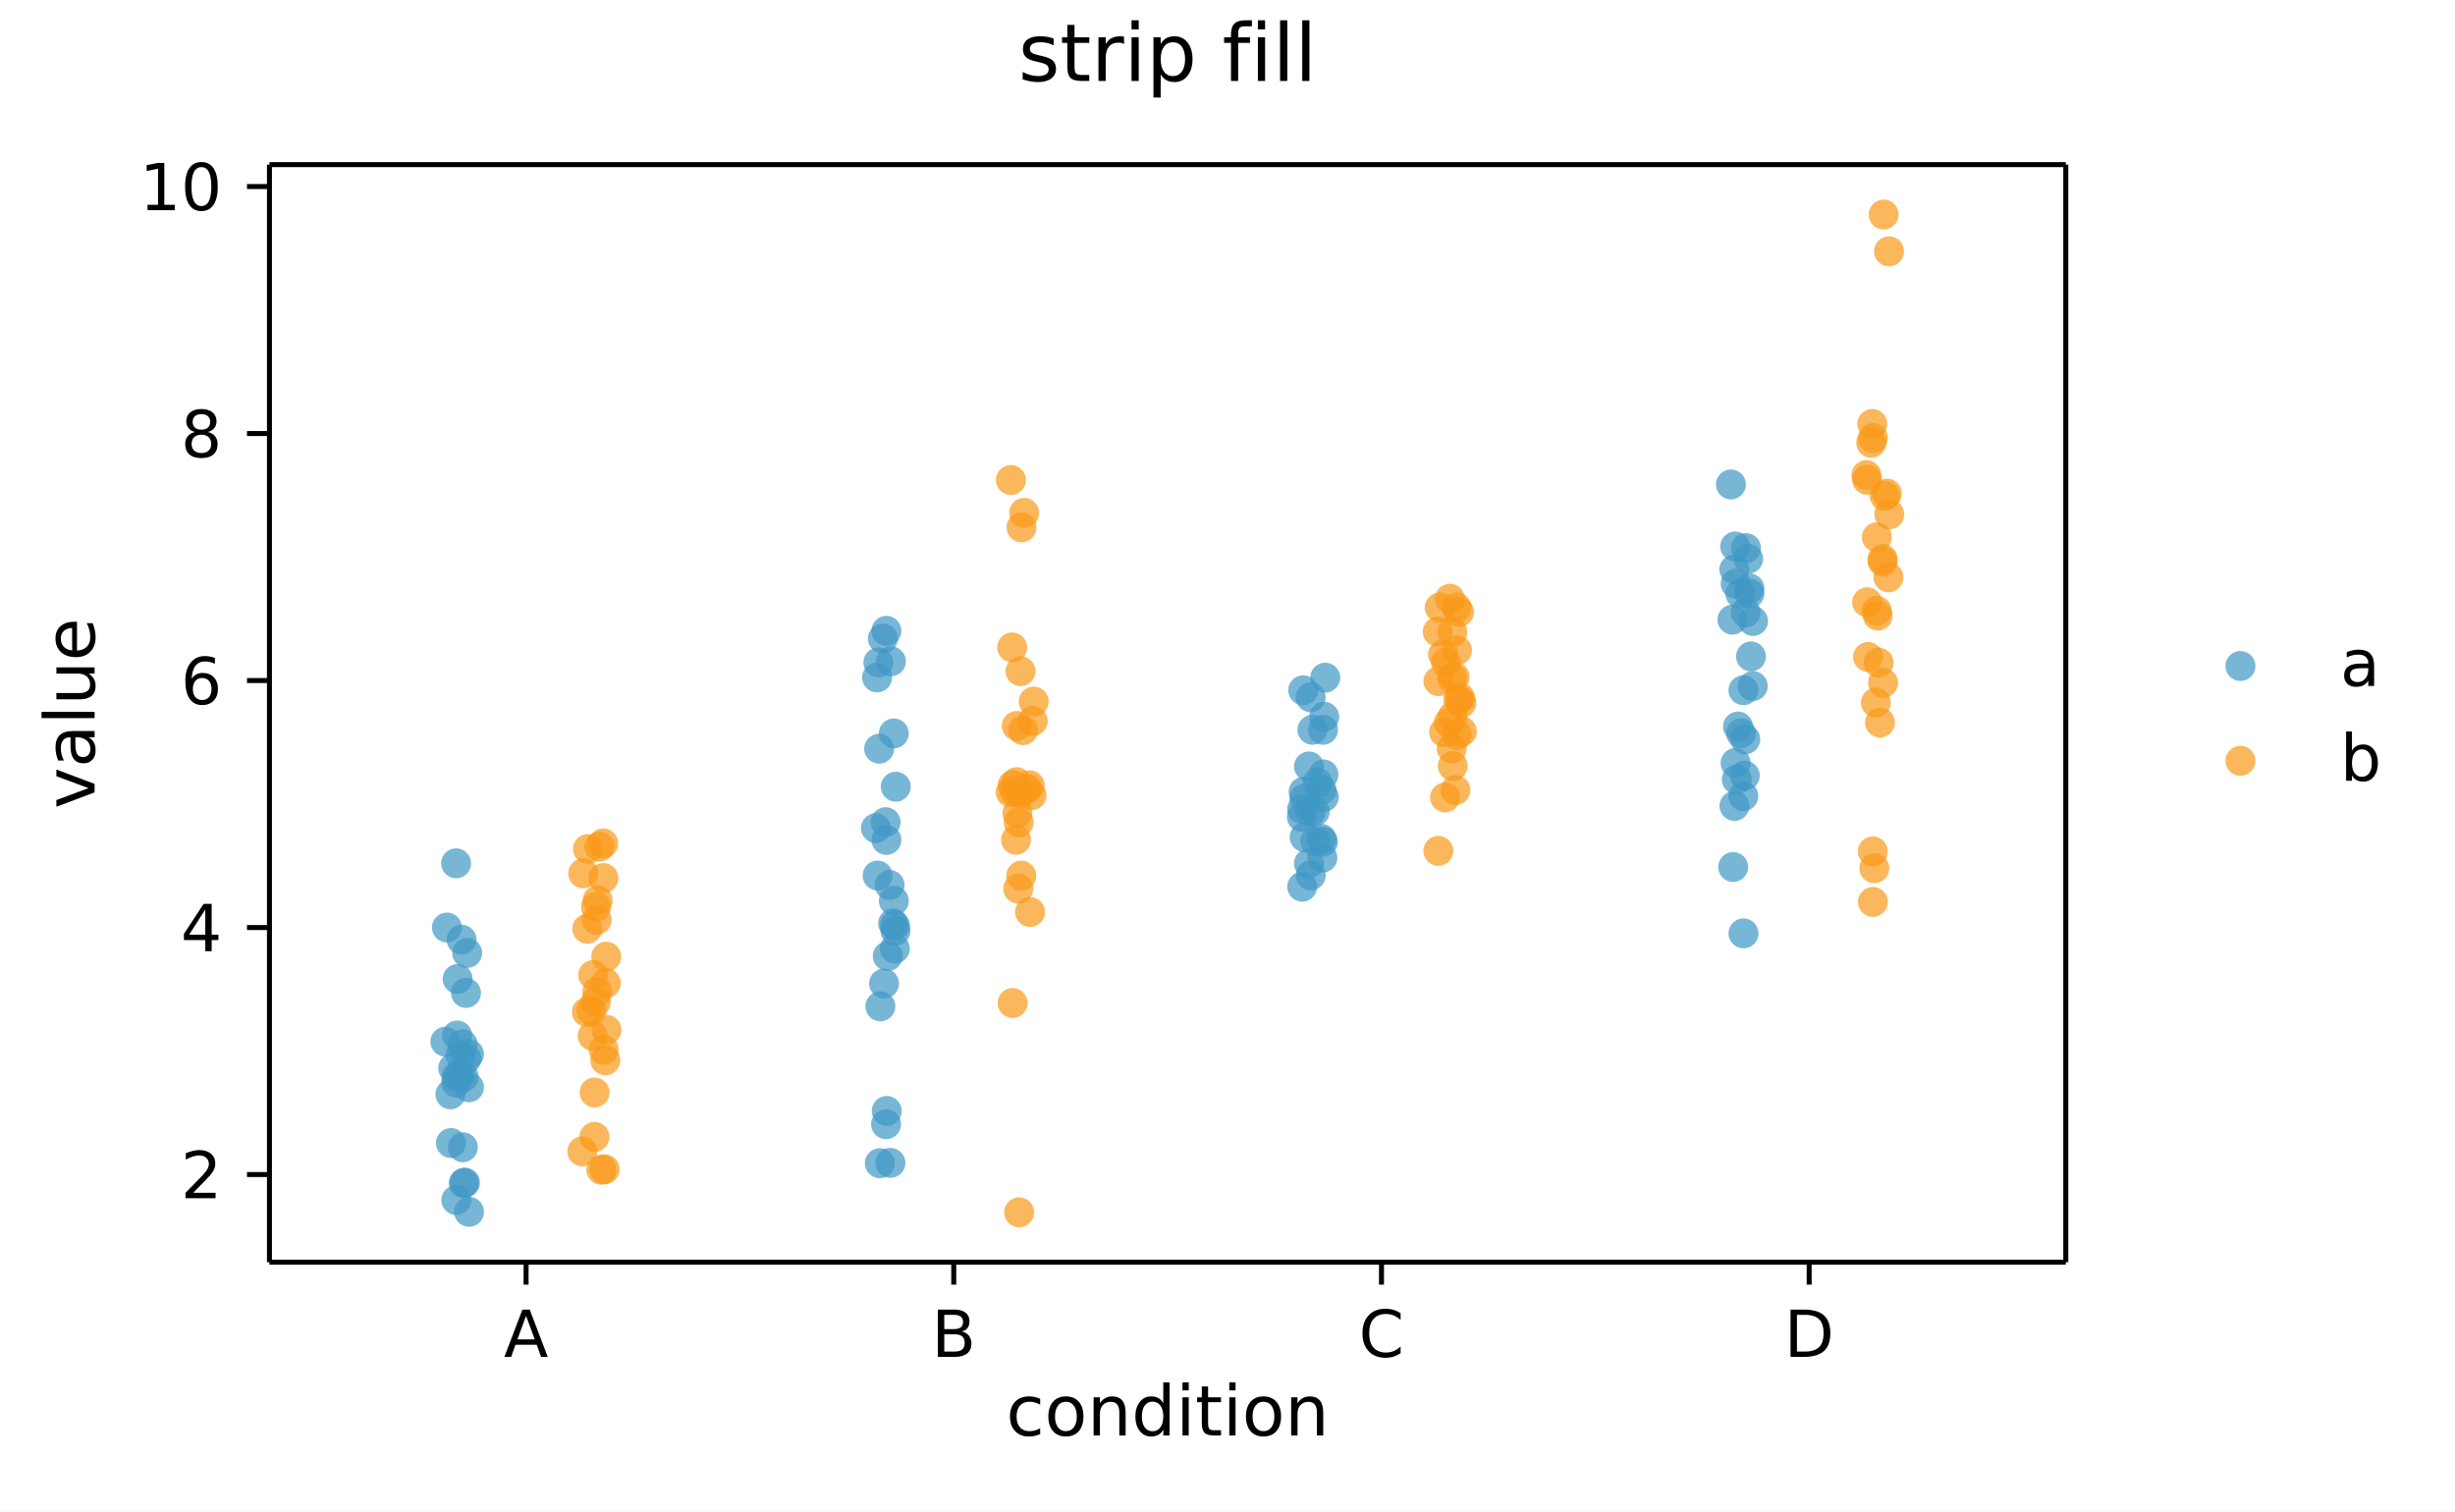
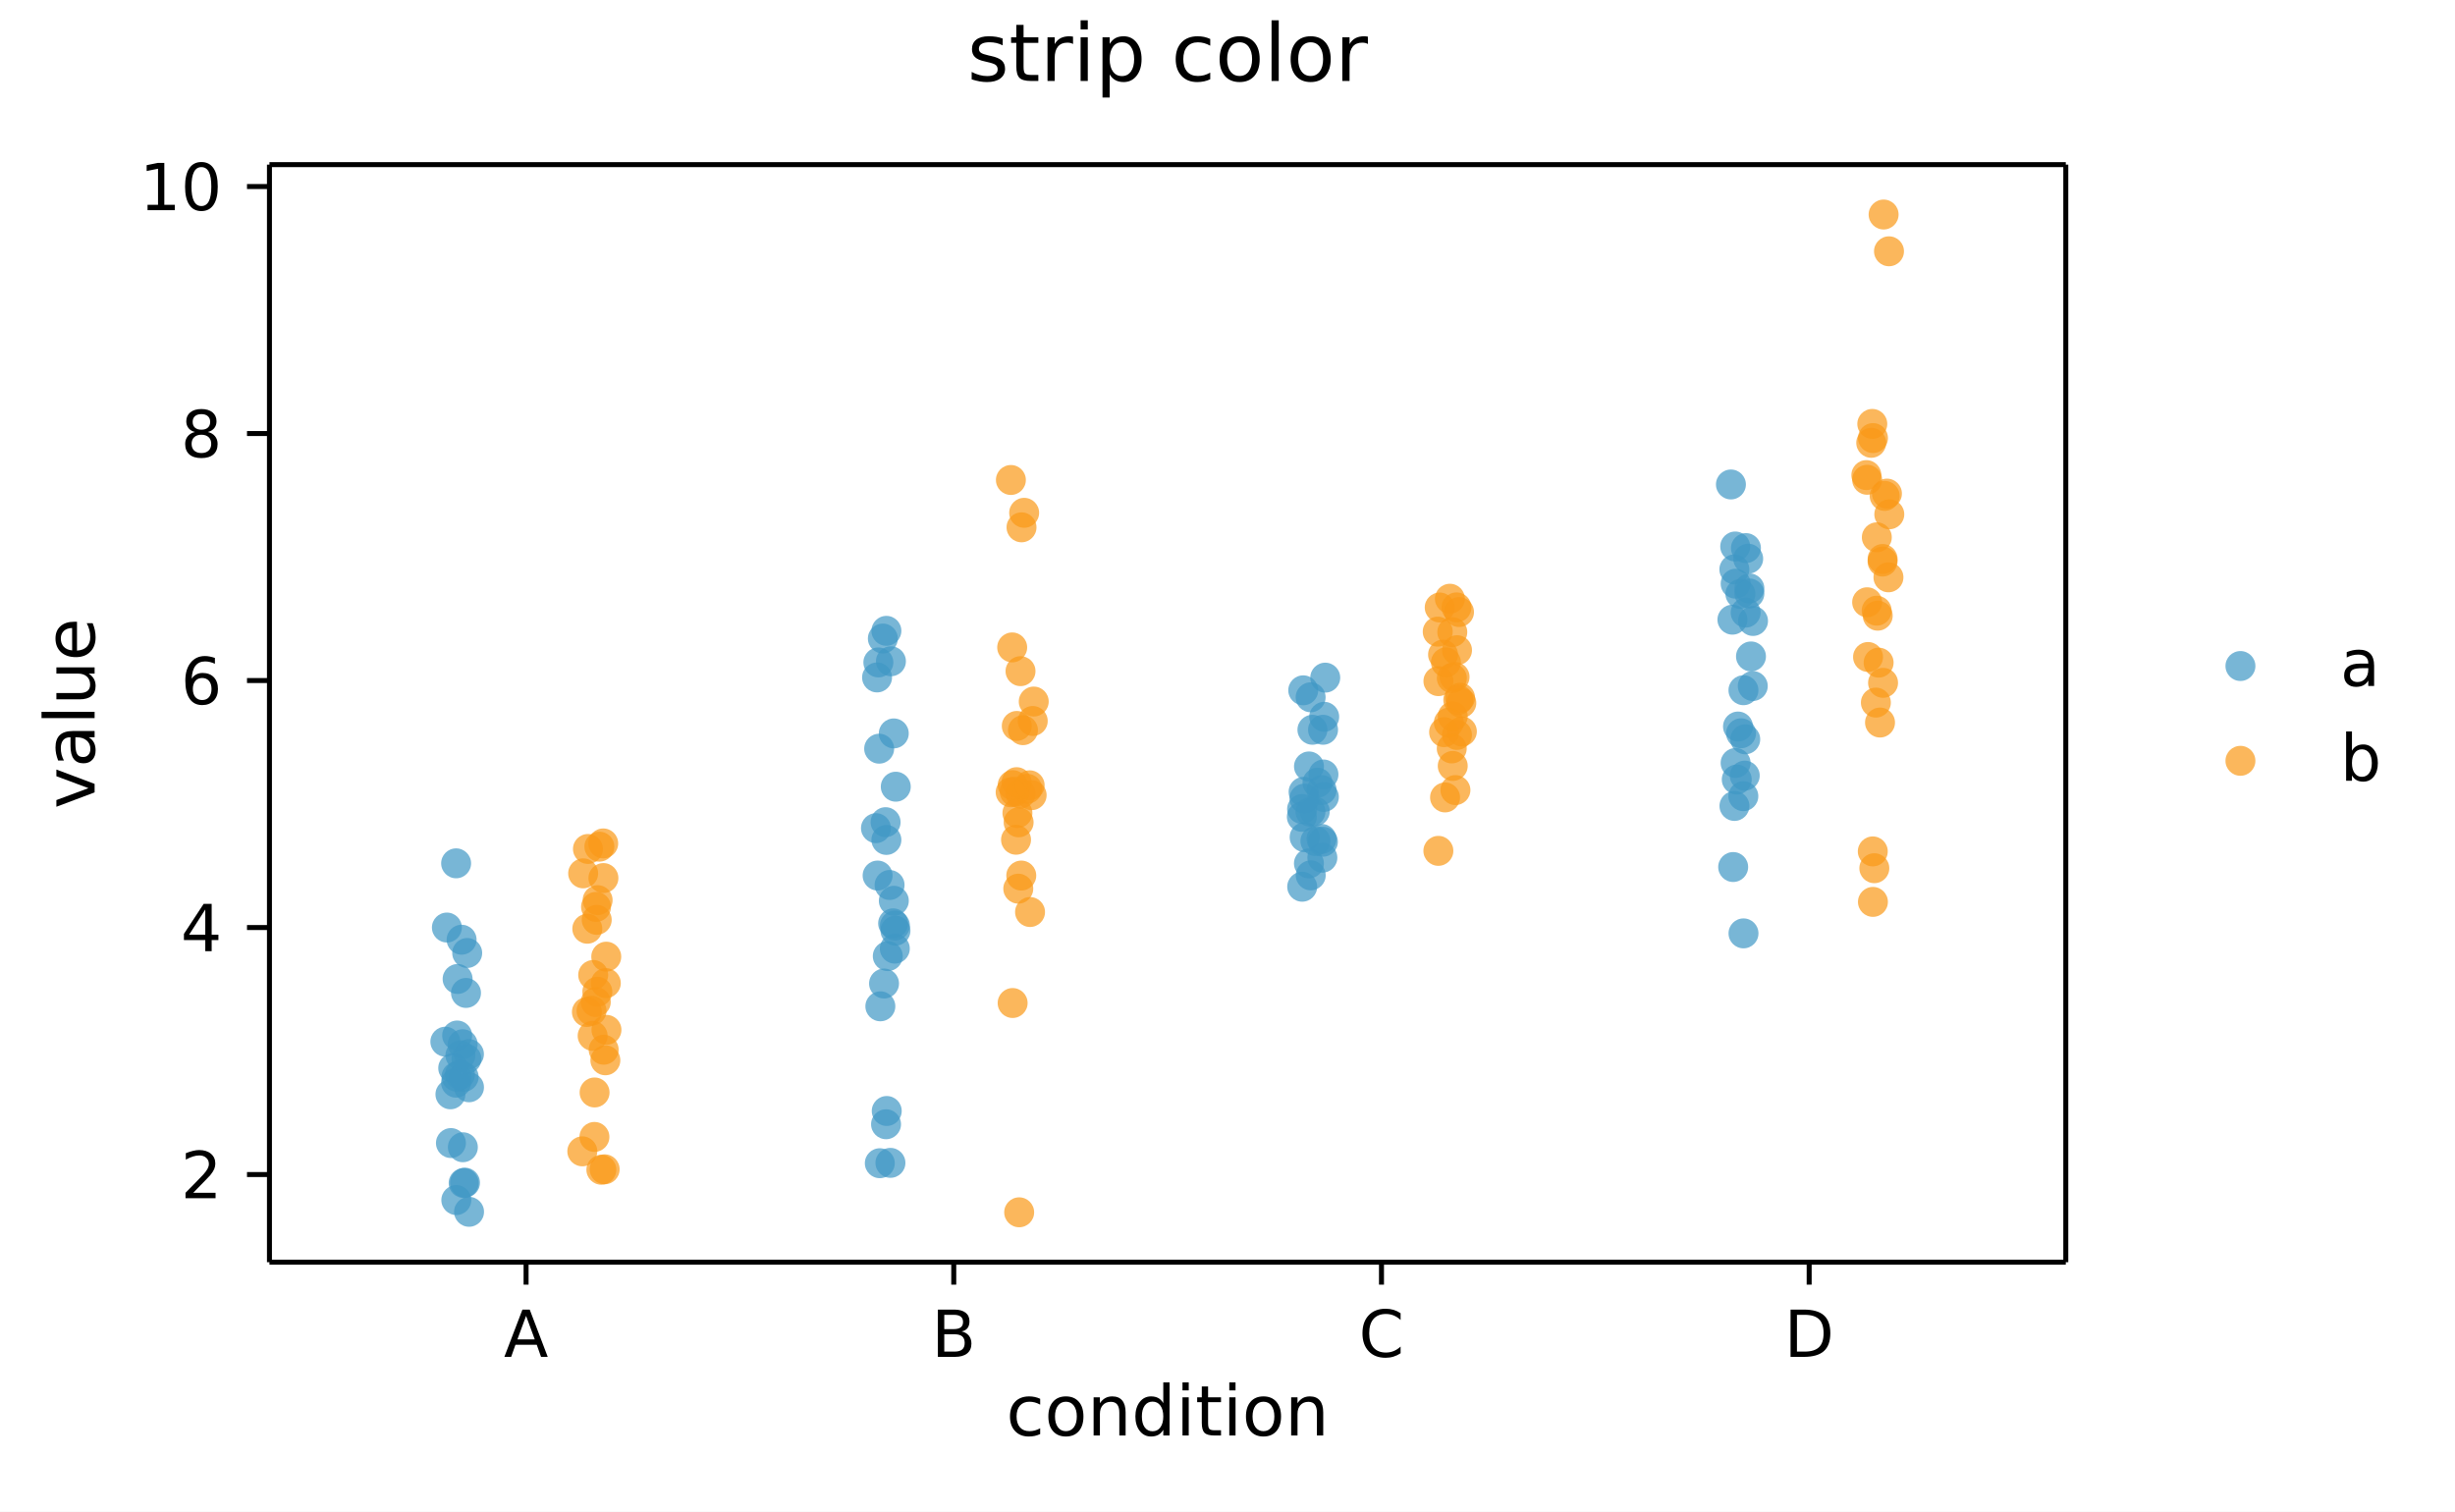
- <svg xmlns="http://www.w3.org/2000/svg" width="492" height="303" viewBox="0 0 492 303" font-family="DejaVu Sans, Bitstream Vera Sans, Verdana, Arial, sans-serif" font-size="11" data-plotlet-version="0.6.0" data-plotlet-schema="2" data-plotlet-kind="layout">
+ <svg xmlns="http://www.w3.org/2000/svg" width="492" height="303" viewBox="0 0 492 303" font-family="DejaVu Sans, Bitstream Vera Sans, Verdana, Arial, sans-serif" font-size="11" data-plotlet-version="0.6.5" data-plotlet-schema="2" data-plotlet-kind="layout">
  <rect width="492" height="303" fill="#fff" />
  <g transform="translate(4,4)">
-     <g transform="translate(50.00,29.00)" data-plotlet-kind="panel" data-plotlet-title="strip fill" data-plotlet-xlabel="condition" data-plotlet-ylabel="value" data-plotlet-xscale="category" data-plotlet-yscale="linear" data-plotlet-ylim="1.290286402,10.17743009" data-plotlet-panel-bbox="4,4,484,295" data-plotlet-data-area="50,29,360,220">
+     <g transform="translate(50.00,29.00)" data-plotlet-kind="panel" data-plotlet-title="strip color" data-plotlet-xlabel="condition" data-plotlet-ylabel="value" data-plotlet-xscale="category" data-plotlet-yscale="linear" data-plotlet-ylim="1.290286402,10.17743009" data-plotlet-panel-bbox="4,4,484,295" data-plotlet-data-area="50,29,360,220">
      <svg x="0" y="0" width="360" height="220" overflow="hidden">
        <g class="plotlet-artist" data-plotlet-type="strip" data-plotlet-index="0" data-plotlet-color="#1f77b4">
          <circle cx="35.25" cy="175.80" r="3.00" fill="#3F97C5" opacity="0.70" />
          <circle cx="35.56" cy="152.92" r="3.00" fill="#3F97C5" opacity="0.70" />
          <circle cx="36.37" cy="196.12" r="3.00" fill="#3F97C5" opacity="0.70" />
          <circle cx="39.63" cy="158.02" r="3.00" fill="#3F97C5" opacity="0.70" />
          <circle cx="37.49" cy="182.81" r="3.00" fill="#3F97C5" opacity="0.70" />
          <circle cx="38.92" cy="182.86" r="3.00" fill="#3F97C5" opacity="0.70" />
          <circle cx="37.41" cy="140.05" r="3.00" fill="#3F97C5" opacity="0.70" />
          <circle cx="37.62" cy="174.56" r="3.00" fill="#3F97C5" opacity="0.70" />
          <circle cx="38.27" cy="178.53" r="3.00" fill="#3F97C5" opacity="0.70" />
          <circle cx="37.71" cy="163.23" r="3.00" fill="#3F97C5" opacity="0.70" />
          <circle cx="38.51" cy="155.36" r="3.00" fill="#3F97C5" opacity="0.70" />
          <circle cx="39.98" cy="178.29" r="3.00" fill="#3F97C5" opacity="0.70" />
          <circle cx="39.39" cy="166.03" r="3.00" fill="#3F97C5" opacity="0.70" />
          <circle cx="38.76" cy="196.96" r="3.00" fill="#3F97C5" opacity="0.70" />
          <circle cx="39.99" cy="184.94" r="3.00" fill="#3F97C5" opacity="0.70" />
          <circle cx="36.27" cy="186.35" r="3.00" fill="#3F97C5" opacity="0.70" />
          <circle cx="39.19" cy="204.06" r="3.00" fill="#3F97C5" opacity="0.70" />
          <circle cx="37.45" cy="207.55" r="3.00" fill="#3F97C5" opacity="0.70" />
          <circle cx="40.00" cy="209.90" r="3.00" fill="#3F97C5" opacity="0.70" />
          <circle cx="38.18" cy="182.40" r="3.00" fill="#3F97C5" opacity="0.70" />
          <circle cx="36.83" cy="181.09" r="3.00" fill="#3F97C5" opacity="0.70" />
          <circle cx="37.40" cy="184.02" r="3.00" fill="#3F97C5" opacity="0.70" />
          <circle cx="38.72" cy="176.31" r="3.00" fill="#3F97C5" opacity="0.70" />
          <circle cx="38.92" cy="204.13" r="3.00" fill="#3F97C5" opacity="0.70" />
          <circle cx="39.48" cy="179.25" r="3.00" fill="#3F97C5" opacity="0.70" />
          <circle cx="63.70" cy="153.16" r="3.00" fill="#F99917" opacity="0.70" />
          <circle cx="66.93" cy="143.00" r="3.00" fill="#F99917" opacity="0.70" />
          <circle cx="64.77" cy="174.63" r="3.00" fill="#F99917" opacity="0.70" />
          <circle cx="65.71" cy="165.79" r="3.00" fill="#F99917" opacity="0.70" />
          <circle cx="62.70" cy="197.78" r="3.00" fill="#F99917" opacity="0.70" />
          <circle cx="65.40" cy="167.85" r="3.00" fill="#F99917" opacity="0.70" />
          <circle cx="67.18" cy="201.38" r="3.00" fill="#F99917" opacity="0.70" />
          <circle cx="65.16" cy="185.98" r="3.00" fill="#F99917" opacity="0.70" />
          <circle cx="66.89" cy="136.06" r="3.00" fill="#F99917" opacity="0.70" />
          <circle cx="66.52" cy="201.47" r="3.00" fill="#F99917" opacity="0.70" />
          <circle cx="62.87" cy="142.06" r="3.00" fill="#F99917" opacity="0.70" />
          <circle cx="65.59" cy="151.38" r="3.00" fill="#F99917" opacity="0.70" />
          <circle cx="67.41" cy="164.06" r="3.00" fill="#F99917" opacity="0.70" />
          <circle cx="65.45" cy="148.78" r="3.00" fill="#F99917" opacity="0.70" />
          <circle cx="65.77" cy="147.43" r="3.00" fill="#F99917" opacity="0.70" />
          <circle cx="63.83" cy="137.17" r="3.00" fill="#F99917" opacity="0.70" />
          <circle cx="64.88" cy="162.43" r="3.00" fill="#F99917" opacity="0.70" />
          <circle cx="64.55" cy="169.60" r="3.00" fill="#F99917" opacity="0.70" />
          <circle cx="63.62" cy="169.85" r="3.00" fill="#F99917" opacity="0.70" />
          <circle cx="66.98" cy="177.41" r="3.00" fill="#F99917" opacity="0.70" />
          <circle cx="67.50" cy="158.76" r="3.00" fill="#F99917" opacity="0.70" />
          <circle cx="67.54" cy="173.43" r="3.00" fill="#F99917" opacity="0.70" />
          <circle cx="66.12" cy="136.71" r="3.00" fill="#F99917" opacity="0.70" />
          <circle cx="65.13" cy="194.89" r="3.00" fill="#F99917" opacity="0.70" />
          <circle cx="67.32" cy="179.53" r="3.00" fill="#F99917" opacity="0.70" />
          <circle cx="123.17" cy="164.14" r="3.00" fill="#3F97C5" opacity="0.70" />
          <circle cx="123.57" cy="192.35" r="3.00" fill="#3F97C5" opacity="0.70" />
          <circle cx="123.64" cy="93.45" r="3.00" fill="#3F97C5" opacity="0.70" />
          <circle cx="122.32" cy="200.16" r="3.00" fill="#3F97C5" opacity="0.70" />
          <circle cx="125.13" cy="147.56" r="3.00" fill="#3F97C5" opacity="0.70" />
          <circle cx="125.46" cy="153.55" r="3.00" fill="#3F97C5" opacity="0.70" />
          <circle cx="124.55" cy="99.55" r="3.00" fill="#3F97C5" opacity="0.70" />
          <circle cx="123.71" cy="189.69" r="3.00" fill="#3F97C5" opacity="0.70" />
          <circle cx="125.12" cy="114.01" r="3.00" fill="#3F97C5" opacity="0.70" />
          <circle cx="123.92" cy="158.65" r="3.00" fill="#3F97C5" opacity="0.70" />
          <circle cx="124.28" cy="144.39" r="3.00" fill="#3F97C5" opacity="0.70" />
          <circle cx="125.33" cy="157.15" r="3.00" fill="#3F97C5" opacity="0.70" />
          <circle cx="125.52" cy="124.69" r="3.00" fill="#3F97C5" opacity="0.70" />
          <circle cx="122.43" cy="168.71" r="3.00" fill="#3F97C5" opacity="0.70" />
          <circle cx="121.88" cy="142.50" r="3.00" fill="#3F97C5" opacity="0.70" />
          <circle cx="123.48" cy="131.80" r="3.00" fill="#3F97C5" opacity="0.70" />
          <circle cx="122.93" cy="94.99" r="3.00" fill="#3F97C5" opacity="0.70" />
          <circle cx="124.45" cy="200.09" r="3.00" fill="#3F97C5" opacity="0.70" />
          <circle cx="121.77" cy="102.79" r="3.00" fill="#3F97C5" opacity="0.70" />
          <circle cx="122.19" cy="117.07" r="3.00" fill="#3F97C5" opacity="0.70" />
          <circle cx="125.35" cy="152.52" r="3.00" fill="#3F97C5" opacity="0.70" />
          <circle cx="121.55" cy="133.00" r="3.00" fill="#3F97C5" opacity="0.70" />
          <circle cx="124.99" cy="152.08" r="3.00" fill="#3F97C5" opacity="0.70" />
          <circle cx="122.03" cy="99.78" r="3.00" fill="#3F97C5" opacity="0.70" />
          <circle cx="123.64" cy="135.36" r="3.00" fill="#3F97C5" opacity="0.70" />
          <circle cx="150.53" cy="126.08" r="3.00" fill="#F99917" opacity="0.70" />
          <circle cx="152.75" cy="126.39" r="3.00" fill="#F99917" opacity="0.70" />
          <circle cx="149.35" cy="125.69" r="3.00" fill="#F99917" opacity="0.70" />
          <circle cx="151.86" cy="125.11" r="3.00" fill="#F99917" opacity="0.70" />
          <circle cx="150.67" cy="142.50" r="3.00" fill="#F99917" opacity="0.70" />
          <circle cx="151.25" cy="69.79" r="3.00" fill="#F99917" opacity="0.70" />
          <circle cx="148.94" cy="168.05" r="3.00" fill="#F99917" opacity="0.70" />
          <circle cx="150.25" cy="210.00" r="3.00" fill="#F99917" opacity="0.70" />
          <circle cx="149.73" cy="123.78" r="3.00" fill="#F99917" opacity="0.70" />
          <circle cx="148.95" cy="124.37" r="3.00" fill="#F99917" opacity="0.70" />
          <circle cx="152.97" cy="111.52" r="3.00" fill="#F99917" opacity="0.70" />
          <circle cx="148.54" cy="125.80" r="3.00" fill="#F99917" opacity="0.70" />
          <circle cx="152.35" cy="124.41" r="3.00" fill="#F99917" opacity="0.70" />
          <circle cx="149.77" cy="112.51" r="3.00" fill="#F99917" opacity="0.70" />
          <circle cx="148.85" cy="96.77" r="3.00" fill="#F99917" opacity="0.70" />
          <circle cx="150.14" cy="131.83" r="3.00" fill="#F99917" opacity="0.70" />
          <circle cx="149.90" cy="129.97" r="3.00" fill="#F99917" opacity="0.70" />
          <circle cx="150.72" cy="72.70" r="3.00" fill="#F99917" opacity="0.70" />
          <circle cx="153.17" cy="107.62" r="3.00" fill="#F99917" opacity="0.70" />
          <circle cx="150.07" cy="145.13" r="3.00" fill="#F99917" opacity="0.70" />
          <circle cx="148.59" cy="63.21" r="3.00" fill="#F99917" opacity="0.70" />
          <circle cx="150.52" cy="101.53" r="3.00" fill="#F99917" opacity="0.70" />
          <circle cx="149.62" cy="135.32" r="3.00" fill="#F99917" opacity="0.70" />
          <circle cx="152.43" cy="149.81" r="3.00" fill="#F99917" opacity="0.70" />
          <circle cx="151.01" cy="113.36" r="3.00" fill="#F99917" opacity="0.70" />
          <circle cx="209.62" cy="135.58" r="3.00" fill="#3F97C5" opacity="0.70" />
          <circle cx="211.01" cy="138.92" r="3.00" fill="#3F97C5" opacity="0.70" />
          <circle cx="208.68" cy="142.46" r="3.00" fill="#3F97C5" opacity="0.70" />
          <circle cx="206.90" cy="130.73" r="3.00" fill="#3F97C5" opacity="0.70" />
          <circle cx="208.66" cy="106.77" r="3.00" fill="#3F97C5" opacity="0.70" />
          <circle cx="209.49" cy="129.65" r="3.00" fill="#3F97C5" opacity="0.70" />
          <circle cx="206.97" cy="144.74" r="3.00" fill="#3F97C5" opacity="0.70" />
          <circle cx="211.15" cy="113.28" r="3.00" fill="#3F97C5" opacity="0.70" />
          <circle cx="211.23" cy="122.24" r="3.00" fill="#3F97C5" opacity="0.70" />
          <circle cx="211.38" cy="110.68" r="3.00" fill="#3F97C5" opacity="0.70" />
          <circle cx="207.18" cy="105.37" r="3.00" fill="#3F97C5" opacity="0.70" />
          <circle cx="207.25" cy="125.72" r="3.00" fill="#3F97C5" opacity="0.70" />
          <circle cx="210.86" cy="125.37" r="3.00" fill="#3F97C5" opacity="0.70" />
          <circle cx="210.03" cy="123.89" r="3.00" fill="#3F97C5" opacity="0.70" />
          <circle cx="208.32" cy="140.07" r="3.00" fill="#3F97C5" opacity="0.70" />
          <circle cx="209.02" cy="113.28" r="3.00" fill="#3F97C5" opacity="0.70" />
          <circle cx="211.59" cy="102.83" r="3.00" fill="#3F97C5" opacity="0.70" />
          <circle cx="208.33" cy="120.63" r="3.00" fill="#3F97C5" opacity="0.70" />
          <circle cx="211.31" cy="126.74" r="3.00" fill="#3F97C5" opacity="0.70" />
          <circle cx="207.41" cy="127.08" r="3.00" fill="#3F97C5" opacity="0.70" />
          <circle cx="207.46" cy="134.81" r="3.00" fill="#3F97C5" opacity="0.70" />
          <circle cx="210.85" cy="135.16" r="3.00" fill="#3F97C5" opacity="0.70" />
          <circle cx="206.95" cy="129.17" r="3.00" fill="#3F97C5" opacity="0.70" />
          <circle cx="211.12" cy="135.72" r="3.00" fill="#3F97C5" opacity="0.70" />
          <circle cx="208.63" cy="129.71" r="3.00" fill="#3F97C5" opacity="0.70" />
          <circle cx="235.60" cy="126.84" r="3.00" fill="#F99917" opacity="0.70" />
          <circle cx="235.20" cy="98.21" r="3.00" fill="#F99917" opacity="0.70" />
          <circle cx="237.51" cy="102.68" r="3.00" fill="#F99917" opacity="0.70" />
          <circle cx="237.14" cy="120.53" r="3.00" fill="#F99917" opacity="0.70" />
          <circle cx="234.26" cy="137.55" r="3.00" fill="#F99917" opacity="0.70" />
          <circle cx="234.27" cy="103.53" r="3.00" fill="#F99917" opacity="0.70" />
          <circle cx="236.57" cy="87.01" r="3.00" fill="#F99917" opacity="0.70" />
          <circle cx="237.99" cy="114.31" r="3.00" fill="#F99917" opacity="0.70" />
          <circle cx="237.14" cy="110.59" r="3.00" fill="#F99917" opacity="0.70" />
          <circle cx="236.36" cy="111.85" r="3.00" fill="#F99917" opacity="0.70" />
          <circle cx="237.05" cy="93.71" r="3.00" fill="#F99917" opacity="0.70" />
          <circle cx="236.94" cy="117.02" r="3.00" fill="#F99917" opacity="0.70" />
          <circle cx="234.53" cy="88.77" r="3.00" fill="#F99917" opacity="0.70" />
          <circle cx="238.86" cy="107.91" r="3.00" fill="#F99917" opacity="0.70" />
          <circle cx="238.40" cy="89.68" r="3.00" fill="#F99917" opacity="0.70" />
          <circle cx="236.96" cy="102.93" r="3.00" fill="#F99917" opacity="0.70" />
          <circle cx="238.61" cy="106.85" r="3.00" fill="#F99917" opacity="0.70" />
          <circle cx="237.68" cy="125.37" r="3.00" fill="#F99917" opacity="0.70" />
          <circle cx="238.97" cy="113.62" r="3.00" fill="#F99917" opacity="0.70" />
          <circle cx="238.25" cy="107.29" r="3.00" fill="#F99917" opacity="0.70" />
          <circle cx="234.13" cy="93.61" r="3.00" fill="#F99917" opacity="0.70" />
          <circle cx="235.78" cy="99.77" r="3.00" fill="#F99917" opacity="0.70" />
          <circle cx="235.41" cy="113.76" r="3.00" fill="#F99917" opacity="0.70" />
          <circle cx="238.00" cy="97.33" r="3.00" fill="#F99917" opacity="0.70" />
          <circle cx="237.89" cy="88.75" r="3.00" fill="#F99917" opacity="0.70" />
          <circle cx="295.40" cy="105.35" r="3.00" fill="#3F97C5" opacity="0.70" />
          <circle cx="294.92" cy="113.98" r="3.00" fill="#3F97C5" opacity="0.70" />
          <circle cx="294.31" cy="112.63" r="3.00" fill="#3F97C5" opacity="0.70" />
          <circle cx="295.90" cy="76.86" r="3.00" fill="#3F97C5" opacity="0.70" />
          <circle cx="296.59" cy="84.94" r="3.00" fill="#3F97C5" opacity="0.70" />
          <circle cx="293.60" cy="128.55" r="3.00" fill="#3F97C5" opacity="0.70" />
          <circle cx="295.84" cy="89.80" r="3.00" fill="#3F97C5" opacity="0.70" />
          <circle cx="295.76" cy="115.19" r="3.00" fill="#3F97C5" opacity="0.70" />
          <circle cx="294.06" cy="123.25" r="3.00" fill="#3F97C5" opacity="0.70" />
          <circle cx="292.89" cy="64.11" r="3.00" fill="#3F97C5" opacity="0.70" />
          <circle cx="293.75" cy="76.54" r="3.00" fill="#3F97C5" opacity="0.70" />
          <circle cx="295.66" cy="122.47" r="3.00" fill="#3F97C5" opacity="0.70" />
          <circle cx="296.91" cy="98.58" r="3.00" fill="#3F97C5" opacity="0.70" />
          <circle cx="294.79" cy="86.04" r="3.00" fill="#3F97C5" opacity="0.70" />
          <circle cx="293.83" cy="119.93" r="3.00" fill="#3F97C5" opacity="0.70" />
          <circle cx="297.27" cy="104.51" r="3.00" fill="#3F97C5" opacity="0.70" />
          <circle cx="293.58" cy="81.13" r="3.00" fill="#3F97C5" opacity="0.70" />
          <circle cx="295.41" cy="154.09" r="3.00" fill="#3F97C5" opacity="0.70" />
          <circle cx="293.19" cy="91.21" r="3.00" fill="#3F97C5" opacity="0.70" />
          <circle cx="296.35" cy="78.99" r="3.00" fill="#3F97C5" opacity="0.70" />
          <circle cx="296.59" cy="85.96" r="3.00" fill="#3F97C5" opacity="0.70" />
          <circle cx="293.34" cy="140.79" r="3.00" fill="#3F97C5" opacity="0.70" />
          <circle cx="297.32" cy="91.47" r="3.00" fill="#3F97C5" opacity="0.70" />
          <circle cx="295.38" cy="126.59" r="3.00" fill="#3F97C5" opacity="0.70" />
          <circle cx="293.84" cy="84.00" r="3.00" fill="#3F97C5" opacity="0.70" />
          <circle cx="320.19" cy="63.17" r="3.00" fill="#F99917" opacity="0.70" />
          <circle cx="322.13" cy="74.70" r="3.00" fill="#F99917" opacity="0.70" />
          <circle cx="323.38" cy="103.87" r="3.00" fill="#F99917" opacity="0.70" />
          <circle cx="320.37" cy="98.69" r="3.00" fill="#F99917" opacity="0.70" />
          <circle cx="321.01" cy="55.76" r="3.00" fill="#F99917" opacity="0.70" />
          <circle cx="321.94" cy="107.83" r="3.00" fill="#F99917" opacity="0.70" />
          <circle cx="323.70" cy="66.40" r="3.00" fill="#F99917" opacity="0.70" />
          <circle cx="324.16" cy="65.94" r="3.00" fill="#F99917" opacity="0.70" />
          <circle cx="322.10" cy="89.41" r="3.00" fill="#F99917" opacity="0.70" />
          <circle cx="323.49" cy="10.00" r="3.00" fill="#F99917" opacity="0.70" />
          <circle cx="323.29" cy="79.05" r="3.00" fill="#F99917" opacity="0.70" />
          <circle cx="324.57" cy="17.37" r="3.00" fill="#F99917" opacity="0.70" />
          <circle cx="321.63" cy="141.03" r="3.00" fill="#F99917" opacity="0.70" />
          <circle cx="321.35" cy="147.78" r="3.00" fill="#F99917" opacity="0.70" />
          <circle cx="321.22" cy="51.97" r="3.00" fill="#F99917" opacity="0.70" />
          <circle cx="320.03" cy="62.23" r="3.00" fill="#F99917" opacity="0.70" />
          <circle cx="322.31" cy="90.41" r="3.00" fill="#F99917" opacity="0.70" />
          <circle cx="324.46" cy="82.72" r="3.00" fill="#F99917" opacity="0.70" />
          <circle cx="321.32" cy="137.66" r="3.00" fill="#F99917" opacity="0.70" />
          <circle cx="322.49" cy="99.82" r="3.00" fill="#F99917" opacity="0.70" />
          <circle cx="322.77" cy="111.83" r="3.00" fill="#F99917" opacity="0.70" />
          <circle cx="320.19" cy="87.72" r="3.00" fill="#F99917" opacity="0.70" />
          <circle cx="321.36" cy="54.81" r="3.00" fill="#F99917" opacity="0.70" />
          <circle cx="323.28" cy="79.56" r="3.00" fill="#F99917" opacity="0.70" />
          <circle cx="324.63" cy="70.09" r="3.00" fill="#F99917" opacity="0.70" />
        </g>
      </svg>
      <line x1="0.00" x2="360.00" y1="0.00" y2="0.00" stroke="#000000" stroke-width="1.00" />
      <line x1="0.00" x2="360.00" y1="220.00" y2="220.00" stroke="#000000" stroke-width="1.00" />
      <line x1="0.00" x2="0.00" y1="0.00" y2="220.00" stroke="#000000" stroke-width="1.00" />
      <line x1="360.00" x2="360.00" y1="0.00" y2="220.00" stroke="#000000" stroke-width="1.00" />
      <line x1="51.43" x2="51.43" y1="220.00" y2="224.50" stroke="#000000" stroke-width="1.00" />
      <path d="M51.43 230.76 49.69 235.48H53.17ZM50.70 229.50H52.16L55.77 238.98H54.43L53.57 236.55H49.30L48.44 238.98H47.08Z" fill="#000" />
      <line x1="137.14" x2="137.14" y1="220.00" y2="224.50" stroke="#000000" stroke-width="1.00" />
      <path d="M135.24 234.45V237.92H137.30Q138.33 237.92 138.83 237.49Q139.33 237.07 139.33 236.18Q139.33 235.30 138.83 234.87Q138.33 234.45 137.30 234.45ZM135.24 230.55V233.41H137.14Q138.08 233.41 138.54 233.06Q139.00 232.71 139.00 231.98Q139.00 231.26 138.54 230.91Q138.08 230.55 137.14 230.55ZM133.96 229.50H137.23Q138.70 229.50 139.49 230.11Q140.29 230.72 140.29 231.84Q140.29 232.71 139.88 233.23Q139.48 233.74 138.69 233.87Q139.63 234.07 140.16 234.71Q140.68 235.36 140.68 236.32Q140.68 237.59 139.82 238.29Q138.96 238.98 137.36 238.98H133.96Z" fill="#000" />
      <line x1="222.86" x2="222.86" y1="220.00" y2="224.50" stroke="#000000" stroke-width="1.00" />
      <path d="M226.69 230.23V231.58Q226.04 230.98 225.31 230.68Q224.58 230.38 223.75 230.38Q222.13 230.38 221.26 231.38Q220.40 232.37 220.40 234.25Q220.40 236.12 221.26 237.11Q222.13 238.11 223.75 238.11Q224.58 238.11 225.31 237.81Q226.04 237.51 226.69 236.91V238.25Q226.02 238.70 225.27 238.93Q224.51 239.16 223.68 239.16Q221.52 239.16 220.29 237.84Q219.05 236.53 219.05 234.25Q219.05 231.96 220.29 230.65Q221.52 229.33 223.68 229.33Q224.53 229.33 225.28 229.55Q226.03 229.78 226.69 230.23Z" fill="#000" />
      <line x1="308.57" x2="308.57" y1="220.00" y2="224.50" stroke="#000000" stroke-width="1.00" />
      <path d="M306.12 230.55V237.92H307.67Q309.63 237.92 310.55 237.03Q311.46 236.15 311.46 234.23Q311.46 232.32 310.55 231.44Q309.63 230.55 307.67 230.55ZM304.84 229.50H307.48Q310.23 229.50 311.52 230.65Q312.81 231.79 312.81 234.23Q312.81 236.68 311.51 237.83Q310.22 238.98 307.48 238.98H304.84Z" fill="#000" />
      <line x1="0.00" x2="-4.50" y1="202.43" y2="202.43" stroke="#000000" stroke-width="1.00" />
      <path d="M-15.28 206.09H-10.80V207.17H-16.82V206.09Q-16.09 205.34 -14.83 204.06Q-13.57 202.79 -13.25 202.42Q-12.63 201.73 -12.39 201.25Q-12.14 200.77 -12.14 200.31Q-12.14 199.55 -12.67 199.08Q-13.20 198.60 -14.05 198.60Q-14.65 198.60 -15.32 198.81Q-15.99 199.02 -16.76 199.44V198.15Q-15.98 197.84 -15.31 197.68Q-14.64 197.52 -14.08 197.52Q-12.60 197.52 -11.73 198.26Q-10.85 198.99 -10.85 200.23Q-10.85 200.81 -11.07 201.33Q-11.29 201.86 -11.87 202.57Q-12.03 202.75 -12.88 203.63Q-13.73 204.51 -15.28 206.09Z" fill="#000" />
      <line x1="0.00" x2="-4.50" y1="152.92" y2="152.92" stroke="#000000" stroke-width="1.00" />
      <path d="M-12.86 149.30 -16.10 154.36H-12.86ZM-13.19 148.18H-11.58V154.36H-10.23V155.43H-11.58V157.66H-12.86V155.43H-17.14V154.19Z" fill="#000" />
      <line x1="0.00" x2="-4.50" y1="103.41" y2="103.41" stroke="#000000" stroke-width="1.00" />
      <path d="M-13.48 102.90Q-14.34 102.90 -14.85 103.49Q-15.35 104.08 -15.35 105.11Q-15.35 106.13 -14.85 106.73Q-14.34 107.32 -13.48 107.32Q-12.62 107.32 -12.11 106.73Q-11.61 106.13 -11.61 105.11Q-11.61 104.08 -12.11 103.49Q-12.62 102.90 -13.48 102.90ZM-10.93 98.88V100.05Q-11.42 99.82 -11.91 99.70Q-12.40 99.58 -12.88 99.58Q-14.15 99.58 -14.82 100.44Q-15.49 101.29 -15.59 103.03Q-15.21 102.48 -14.65 102.18Q-14.08 101.89 -13.40 101.89Q-11.98 101.89 -11.15 102.75Q-10.32 103.62 -10.32 105.11Q-10.32 106.57 -11.18 107.45Q-12.05 108.33 -13.48 108.33Q-15.12 108.33 -15.99 107.07Q-16.86 105.81 -16.86 103.42Q-16.86 101.17 -15.80 99.84Q-14.73 98.50 -12.93 98.50Q-12.45 98.50 -11.96 98.60Q-11.47 98.69 -10.93 98.88Z" fill="#000" />
      <line x1="0.00" x2="-4.50" y1="53.90" y2="53.90" stroke="#000000" stroke-width="1.00" />
      <path d="M-13.64 54.14Q-14.55 54.14 -15.08 54.63Q-15.60 55.12 -15.60 55.97Q-15.60 56.83 -15.08 57.32Q-14.55 57.81 -13.64 57.81Q-12.72 57.81 -12.20 57.32Q-11.67 56.83 -11.67 55.97Q-11.67 55.12 -12.19 54.63Q-12.72 54.14 -13.64 54.14ZM-14.92 53.59Q-15.75 53.39 -16.21 52.83Q-16.67 52.26 -16.67 51.45Q-16.67 50.31 -15.86 49.65Q-15.05 48.99 -13.64 48.99Q-12.22 48.99 -11.42 49.65Q-10.61 50.31 -10.61 51.45Q-10.61 52.26 -11.07 52.83Q-11.53 53.39 -12.35 53.59Q-11.42 53.81 -10.91 54.44Q-10.39 55.07 -10.39 55.97Q-10.39 57.35 -11.23 58.09Q-12.07 58.82 -13.64 58.82Q-15.21 58.82 -16.05 58.09Q-16.89 57.35 -16.89 55.97Q-16.89 55.07 -16.37 54.44Q-15.85 53.81 -14.92 53.59ZM-15.39 51.57Q-15.39 52.31 -14.93 52.72Q-14.47 53.13 -13.64 53.13Q-12.81 53.13 -12.35 52.72Q-11.88 52.31 -11.88 51.57Q-11.88 50.83 -12.35 50.42Q-12.81 50.01 -13.64 50.01Q-14.47 50.01 -14.93 50.42Q-15.39 50.83 -15.39 51.57Z" fill="#000" />
      <line x1="0.00" x2="-4.50" y1="4.39" y2="4.39" stroke="#000000" stroke-width="1.00" />
      <path d="M-24.43 8.05H-22.33V0.82L-24.61 1.28V0.11L-22.35 -0.35H-21.07V8.05H-18.97V9.13H-24.43ZM-13.64 0.50Q-14.63 0.50 -15.13 1.47Q-15.63 2.45 -15.63 4.40Q-15.63 6.35 -15.13 7.32Q-14.63 8.30 -13.64 8.30Q-12.64 8.30 -12.14 7.32Q-11.65 6.35 -11.65 4.40Q-11.65 2.45 -12.14 1.47Q-12.64 0.50 -13.64 0.50ZM-13.64 -0.52Q-12.05 -0.52 -11.20 0.74Q-10.36 2.00 -10.36 4.40Q-10.36 6.79 -11.20 8.05Q-12.05 9.31 -13.64 9.31Q-15.23 9.31 -16.07 8.05Q-16.91 6.79 -16.91 4.40Q-16.91 2.00 -16.07 0.74Q-15.23 -0.52 -13.64 -0.52Z" fill="#000" />
      <path d="M154.46 247.38V248.55Q153.93 248.26 153.39 248.11Q152.86 247.97 152.31 247.97Q151.09 247.97 150.41 248.74Q149.73 249.52 149.73 250.92Q149.73 252.32 150.41 253.10Q151.09 253.87 152.31 253.87Q152.86 253.87 153.39 253.73Q153.93 253.58 154.46 253.29V254.45Q153.94 254.69 153.37 254.82Q152.81 254.94 152.17 254.94Q150.44 254.94 149.43 253.85Q148.41 252.77 148.41 250.92Q148.41 249.05 149.44 247.97Q150.47 246.90 152.26 246.90Q152.84 246.90 153.39 247.02Q153.94 247.14 154.46 247.38ZM159.62 247.97Q158.61 247.97 158.02 248.76Q157.43 249.55 157.43 250.92Q157.43 252.29 158.02 253.08Q158.60 253.87 159.62 253.87Q160.62 253.87 161.21 253.08Q161.80 252.29 161.80 250.92Q161.80 249.56 161.21 248.76Q160.62 247.97 159.62 247.97ZM159.62 246.90Q161.26 246.90 162.20 247.97Q163.13 249.03 163.13 250.92Q163.13 252.80 162.20 253.87Q161.26 254.94 159.62 254.94Q157.97 254.94 157.04 253.87Q156.10 252.80 156.10 250.92Q156.10 249.03 157.04 247.97Q157.97 246.90 159.62 246.90ZM171.58 250.12V254.74H170.32V250.16Q170.32 249.07 169.90 248.53Q169.48 247.99 168.63 247.99Q167.61 247.99 167.02 248.64Q166.43 249.29 166.43 250.41V254.74H165.17V247.08H166.43V248.27Q166.89 247.58 167.50 247.24Q168.11 246.90 168.91 246.90Q170.23 246.90 170.90 247.72Q171.58 248.53 171.58 250.12ZM179.13 248.25V244.10H180.39V254.74H179.13V253.59Q178.73 254.28 178.13 254.61Q177.52 254.94 176.67 254.94Q175.29 254.94 174.42 253.83Q173.54 252.72 173.54 250.92Q173.54 249.12 174.42 248.01Q175.29 246.90 176.67 246.90Q177.52 246.90 178.13 247.23Q178.73 247.56 179.13 248.25ZM174.84 250.92Q174.84 252.31 175.41 253.10Q175.98 253.89 176.98 253.89Q177.98 253.89 178.55 253.10Q179.13 252.31 179.13 250.92Q179.13 249.53 178.55 248.74Q177.98 247.95 176.98 247.95Q175.98 247.95 175.41 248.74Q174.84 249.53 174.84 250.92ZM182.98 247.08H184.23V254.74H182.98ZM182.98 244.10H184.23V245.70H182.98ZM188.11 244.91V247.08H190.70V248.06H188.11V252.22Q188.11 253.16 188.37 253.42Q188.62 253.69 189.41 253.69H190.70V254.74H189.41Q187.95 254.74 187.40 254.20Q186.85 253.65 186.85 252.22V248.06H185.92V247.08H186.85V244.91ZM192.36 247.08H193.61V254.74H192.36ZM192.36 244.10H193.61V245.70H192.36ZM199.21 247.97Q198.20 247.97 197.61 248.76Q197.02 249.55 197.02 250.92Q197.02 252.29 197.61 253.08Q198.19 253.87 199.21 253.87Q200.22 253.87 200.81 253.08Q201.39 252.29 201.39 250.92Q201.39 249.56 200.81 248.76Q200.22 247.97 199.21 247.97ZM199.21 246.90Q200.85 246.90 201.79 247.97Q202.73 249.03 202.73 250.92Q202.73 252.80 201.79 253.87Q200.85 254.94 199.21 254.94Q197.56 254.94 196.63 253.87Q195.70 252.80 195.70 250.92Q195.70 249.03 196.63 247.97Q197.56 246.90 199.21 246.90ZM211.18 250.12V254.74H209.92V250.16Q209.92 249.07 209.49 248.53Q209.07 247.99 208.22 247.99Q207.20 247.99 206.62 248.64Q206.03 249.29 206.03 250.41V254.74H204.76V247.08H206.03V248.27Q206.48 247.58 207.09 247.24Q207.70 246.90 208.50 246.90Q209.82 246.90 210.50 247.72Q211.18 248.53 211.18 250.12Z" fill="#000" />
      <g transform="rotate(-90.00 -35.04 110.00)">
        <path d="M-53.75 102.34H-52.41L-50.02 108.77L-47.63 102.34H-46.29L-49.17 110.00H-50.87ZM-41.08 106.15Q-42.60 106.15 -43.19 106.50Q-43.78 106.85 -43.78 107.69Q-43.78 108.36 -43.34 108.75Q-42.90 109.15 -42.14 109.15Q-41.09 109.15 -40.46 108.40Q-39.83 107.66 -39.83 106.43V106.15ZM-38.57 105.63V110.00H-39.83V108.84Q-40.26 109.54 -40.90 109.87Q-41.54 110.20 -42.47 110.20Q-43.65 110.20 -44.34 109.54Q-45.04 108.88 -45.04 107.77Q-45.04 106.48 -44.17 105.82Q-43.31 105.17 -41.59 105.17H-39.83V105.04Q-39.83 104.18 -40.40 103.70Q-40.97 103.23 -42.00 103.23Q-42.66 103.23 -43.28 103.38Q-43.90 103.54 -44.48 103.85V102.69Q-43.79 102.43 -43.14 102.29Q-42.49 102.16 -41.87 102.16Q-40.21 102.16 -39.39 103.02Q-38.57 103.88 -38.57 105.63ZM-35.98 99.36H-34.72V110.00H-35.98ZM-32.22 106.98V102.34H-30.96V106.93Q-30.96 108.02 -30.54 108.56Q-30.11 109.10 -29.27 109.10Q-28.25 109.10 -27.66 108.46Q-27.06 107.81 -27.06 106.68V102.34H-25.81V110.00H-27.06V108.82Q-27.52 109.52 -28.13 109.86Q-28.73 110.20 -29.53 110.20Q-30.85 110.20 -31.54 109.38Q-32.22 108.56 -32.22 106.98ZM-29.05 102.16ZM-16.67 105.86V106.47H-22.45Q-22.37 107.77 -21.67 108.45Q-20.97 109.13 -19.72 109.13Q-18.99 109.13 -18.31 108.95Q-17.63 108.78 -16.96 108.42V109.61Q-17.64 109.90 -18.35 110.05Q-19.06 110.20 -19.79 110.20Q-21.62 110.20 -22.69 109.13Q-23.76 108.07 -23.76 106.25Q-23.76 104.37 -22.75 103.26Q-21.73 102.16 -20.01 102.16Q-18.46 102.16 -17.57 103.15Q-16.67 104.15 -16.67 105.86ZM-17.92 105.49Q-17.94 104.46 -18.50 103.84Q-19.07 103.23 -20.00 103.23Q-21.05 103.23 -21.68 103.82Q-22.31 104.42 -22.41 105.50Z" fill="#000" />
      </g>
-       <path d="M157.16 -25.27V-23.91Q156.55 -24.22 155.90 -24.38Q155.24 -24.53 154.54 -24.53Q153.47 -24.53 152.93 -24.20Q152.40 -23.88 152.40 -23.22Q152.40 -22.72 152.78 -22.43Q153.16 -22.15 154.32 -21.89L154.81 -21.78Q156.34 -21.45 156.99 -20.86Q157.63 -20.26 157.63 -19.19Q157.63 -17.97 156.67 -17.26Q155.70 -16.55 154.02 -16.55Q153.31 -16.55 152.55 -16.68Q151.79 -16.82 150.95 -17.09V-18.58Q151.74 -18.16 152.52 -17.96Q153.29 -17.75 154.05 -17.75Q155.06 -17.75 155.61 -18.10Q156.16 -18.45 156.16 -19.08Q156.16 -19.66 155.76 -19.98Q155.37 -20.29 154.03 -20.58L153.53 -20.70Q152.20 -20.98 151.60 -21.56Q151.01 -22.14 151.01 -23.16Q151.01 -24.39 151.88 -25.06Q152.76 -25.73 154.37 -25.73Q155.16 -25.73 155.87 -25.62Q156.57 -25.50 157.16 -25.27ZM161.34 -28.01V-25.52H164.30V-24.41H161.34V-19.66Q161.34 -18.59 161.64 -18.28Q161.93 -17.98 162.83 -17.98H164.30V-16.77H162.83Q161.16 -16.77 160.53 -17.39Q159.90 -18.02 159.90 -19.66V-24.41H158.84V-25.52H159.90V-28.01ZM171.27 -24.18Q171.02 -24.32 170.74 -24.39Q170.45 -24.45 170.11 -24.45Q168.89 -24.45 168.24 -23.66Q167.59 -22.87 167.59 -21.38V-16.77H166.14V-25.52H167.59V-24.16Q168.04 -24.96 168.77 -25.35Q169.49 -25.73 170.53 -25.73Q170.68 -25.73 170.86 -25.71Q171.04 -25.70 171.26 -25.66ZM172.77 -25.52H174.21V-16.77H172.77ZM172.77 -28.93H174.21V-27.11H172.77ZM178.61 -18.09V-13.45H177.16V-25.52H178.61V-24.20Q179.06 -24.98 179.75 -25.36Q180.45 -25.73 181.41 -25.73Q183.00 -25.73 184.00 -24.47Q184.99 -23.20 184.99 -21.14Q184.99 -19.08 184.00 -17.81Q183.00 -16.55 181.41 -16.55Q180.45 -16.55 179.75 -16.93Q179.06 -17.30 178.61 -18.09ZM183.50 -21.14Q183.50 -22.73 182.85 -23.63Q182.20 -24.53 181.05 -24.53Q179.91 -24.53 179.26 -23.63Q178.61 -22.73 178.61 -21.14Q178.61 -19.55 179.26 -18.65Q179.91 -17.75 181.05 -17.75Q182.20 -17.75 182.85 -18.65Q183.50 -19.55 183.50 -21.14ZM196.89 -28.93V-27.73H195.52Q194.74 -27.73 194.44 -27.42Q194.14 -27.11 194.14 -26.30V-25.52H196.51V-24.41H194.14V-16.77H192.70V-24.41H191.32V-25.52H192.70V-26.13Q192.70 -27.59 193.38 -28.26Q194.05 -28.93 195.53 -28.93ZM198.09 -25.52H199.53V-16.77H198.09ZM198.09 -28.93H199.53V-27.11H198.09ZM202.54 -28.93H203.98V-16.77H202.54ZM206.98 -28.93H208.42V-16.77H206.98Z" fill="#000" />
+       <path d="M146.95 -25.27V-23.91Q146.34 -24.22 145.68 -24.38Q145.03 -24.53 144.32 -24.53Q143.25 -24.53 142.72 -24.20Q142.18 -23.88 142.18 -23.22Q142.18 -22.72 142.57 -22.43Q142.95 -22.15 144.11 -21.89L144.60 -21.78Q146.13 -21.45 146.77 -20.86Q147.42 -20.26 147.42 -19.19Q147.42 -17.97 146.45 -17.26Q145.49 -16.55 143.80 -16.55Q143.10 -16.55 142.34 -16.68Q141.57 -16.82 140.73 -17.09V-18.58Q141.53 -18.16 142.30 -17.96Q143.07 -17.75 143.83 -17.75Q144.85 -17.75 145.39 -18.10Q145.94 -18.45 145.94 -19.08Q145.94 -19.66 145.55 -19.98Q145.15 -20.29 143.82 -20.58L143.32 -20.70Q141.98 -20.98 141.39 -21.56Q140.79 -22.14 140.79 -23.16Q140.79 -24.39 141.67 -25.06Q142.54 -25.73 144.15 -25.73Q144.95 -25.73 145.65 -25.62Q146.36 -25.50 146.95 -25.27ZM151.13 -28.01V-25.52H154.09V-24.41H151.13V-19.66Q151.13 -18.59 151.42 -18.28Q151.71 -17.98 152.61 -17.98H154.09V-16.77H152.61Q150.95 -16.77 150.32 -17.39Q149.68 -18.02 149.68 -19.66V-24.41H148.63V-25.52H149.68V-28.01ZM161.05 -24.18Q160.81 -24.32 160.52 -24.39Q160.24 -24.45 159.89 -24.45Q158.68 -24.45 158.02 -23.66Q157.37 -22.87 157.37 -21.38V-16.77H155.93V-25.52H157.37V-24.16Q157.82 -24.96 158.55 -25.35Q159.28 -25.73 160.32 -25.73Q160.46 -25.73 160.64 -25.71Q160.82 -25.70 161.04 -25.66ZM162.56 -25.52H164.00V-16.77H162.56ZM162.56 -28.93H164.00V-27.11H162.56ZM168.39 -18.09V-13.45H166.95V-25.52H168.39V-24.20Q168.85 -24.98 169.54 -25.36Q170.23 -25.73 171.19 -25.73Q172.79 -25.73 173.78 -24.47Q174.78 -23.20 174.78 -21.14Q174.78 -19.08 173.78 -17.81Q172.79 -16.55 171.19 -16.55Q170.23 -16.55 169.54 -16.93Q168.85 -17.30 168.39 -18.09ZM173.29 -21.14Q173.29 -22.73 172.63 -23.63Q171.98 -24.53 170.84 -24.53Q169.70 -24.53 169.05 -23.63Q168.39 -22.73 168.39 -21.14Q168.39 -19.55 169.05 -18.65Q169.70 -17.75 170.84 -17.75Q171.98 -17.75 172.63 -18.65Q173.29 -19.55 173.29 -21.14ZM188.54 -25.19V-23.84Q187.93 -24.18 187.32 -24.35Q186.71 -24.52 186.08 -24.52Q184.68 -24.52 183.91 -23.63Q183.14 -22.74 183.14 -21.14Q183.14 -19.54 183.91 -18.65Q184.68 -17.77 186.08 -17.77Q186.71 -17.77 187.32 -17.93Q187.93 -18.10 188.54 -18.44V-17.11Q187.94 -16.83 187.30 -16.69Q186.65 -16.55 185.93 -16.55Q183.95 -16.55 182.79 -17.79Q181.62 -19.03 181.62 -21.14Q181.62 -23.28 182.80 -24.51Q183.97 -25.73 186.02 -25.73Q186.68 -25.73 187.32 -25.60Q187.95 -25.46 188.54 -25.19ZM194.43 -24.52Q193.28 -24.52 192.61 -23.61Q191.93 -22.71 191.93 -21.14Q191.93 -19.57 192.60 -18.67Q193.27 -17.77 194.43 -17.77Q195.58 -17.77 196.25 -18.67Q196.93 -19.58 196.93 -21.14Q196.93 -22.70 196.25 -23.61Q195.58 -24.52 194.43 -24.52ZM194.43 -25.73Q196.31 -25.73 197.38 -24.52Q198.45 -23.30 198.45 -21.14Q198.45 -18.99 197.38 -17.77Q196.31 -16.55 194.43 -16.55Q192.55 -16.55 191.48 -17.77Q190.42 -18.99 190.42 -21.14Q190.42 -23.30 191.48 -24.52Q192.55 -25.73 194.43 -25.73ZM200.83 -28.93H202.27V-16.77H200.83ZM208.67 -24.52Q207.51 -24.52 206.84 -23.61Q206.17 -22.71 206.17 -21.14Q206.17 -19.57 206.84 -18.67Q207.50 -17.77 208.67 -17.77Q209.82 -17.77 210.49 -18.67Q211.16 -19.58 211.16 -21.14Q211.16 -22.70 210.49 -23.61Q209.82 -24.52 208.67 -24.52ZM208.67 -25.73Q210.54 -25.73 211.61 -24.52Q212.68 -23.30 212.68 -21.14Q212.68 -18.99 211.61 -17.77Q210.54 -16.55 208.67 -16.55Q206.79 -16.55 205.72 -17.77Q204.65 -18.99 204.65 -21.14Q204.65 -23.30 205.72 -24.52Q206.79 -25.73 208.67 -25.73ZM220.14 -24.18Q219.89 -24.32 219.61 -24.39Q219.32 -24.45 218.98 -24.45Q217.76 -24.45 217.11 -23.66Q216.46 -22.87 216.46 -21.38V-16.77H215.01V-25.52H216.46V-24.16Q216.91 -24.96 217.64 -25.35Q218.36 -25.73 219.40 -25.73Q219.55 -25.73 219.73 -25.71Q219.91 -25.70 220.13 -25.66Z" fill="#000" />
      <g transform="translate(373.00,83.00)">
        <circle cx="22.00" cy="17.50" r="3.00" fill="#3F97C5" opacity="0.70" />
        <path d="M46.46 17.93Q45.04 17.93 44.49 18.25Q43.95 18.57 43.95 19.35Q43.95 19.98 44.36 20.34Q44.77 20.71 45.47 20.71Q46.44 20.71 47.03 20.02Q47.62 19.33 47.62 18.19V17.93ZM48.79 17.44V21.50H47.62V20.42Q47.22 21.07 46.62 21.38Q46.02 21.68 45.16 21.68Q44.07 21.68 43.43 21.07Q42.78 20.46 42.78 19.43Q42.78 18.23 43.58 17.62Q44.39 17.01 45.98 17.01H47.62V16.90Q47.62 16.09 47.09 15.65Q46.56 15.21 45.60 15.21Q44.99 15.21 44.41 15.36Q43.83 15.50 43.30 15.79V14.71Q43.94 14.47 44.55 14.34Q45.15 14.22 45.72 14.22Q47.26 14.22 48.02 15.02Q48.79 15.82 48.79 17.44Z" fill="#000" />
        <circle cx="22.00" cy="36.50" r="3.00" fill="#F99917" opacity="0.70" />
        <path d="M48.33 36.95Q48.33 35.66 47.80 34.93Q47.27 34.20 46.34 34.20Q45.42 34.20 44.89 34.93Q44.35 35.66 44.35 36.95Q44.35 38.24 44.89 38.97Q45.42 39.71 46.34 39.71Q47.27 39.71 47.80 38.97Q48.33 38.24 48.33 36.95ZM44.35 34.47Q44.72 33.83 45.28 33.53Q45.85 33.22 46.63 33.22Q47.92 33.22 48.73 34.25Q49.54 35.28 49.54 36.95Q49.54 38.63 48.73 39.66Q47.92 40.68 46.63 40.68Q45.85 40.68 45.28 40.38Q44.72 40.07 44.35 39.43V40.50H43.18V30.62H44.35Z" fill="#000" />
      </g>
    </g>
  </g>
</svg>
